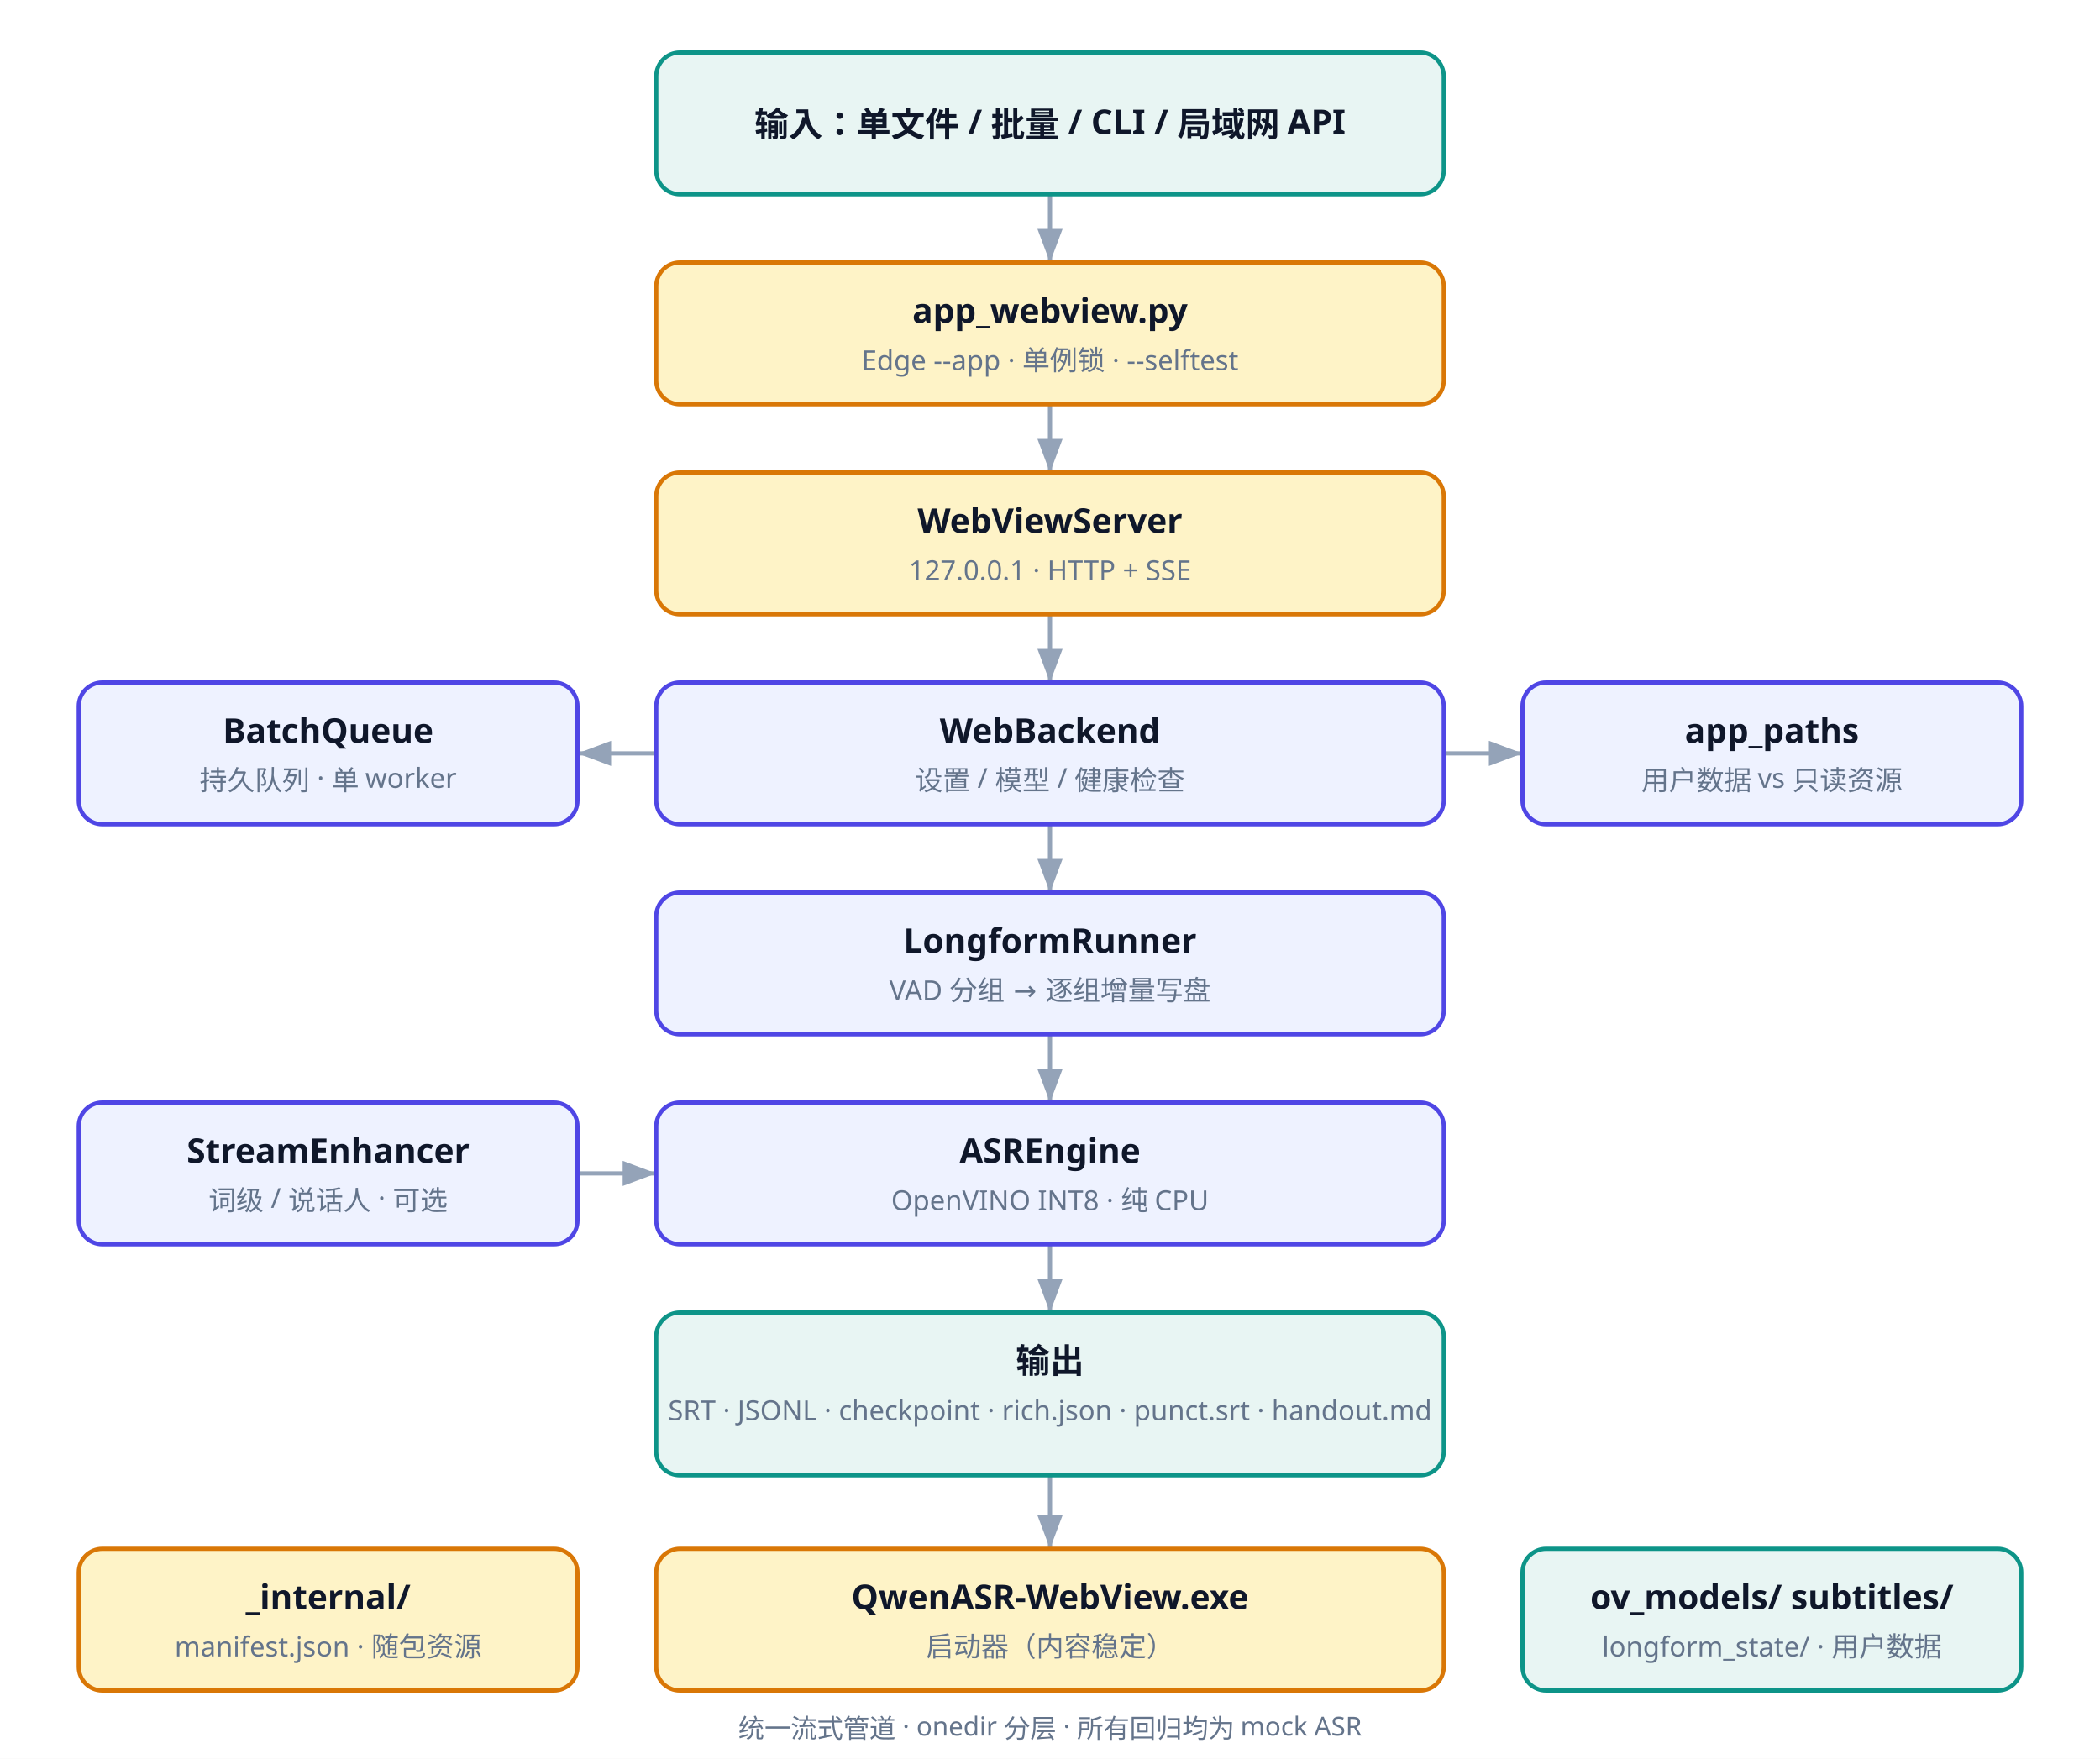
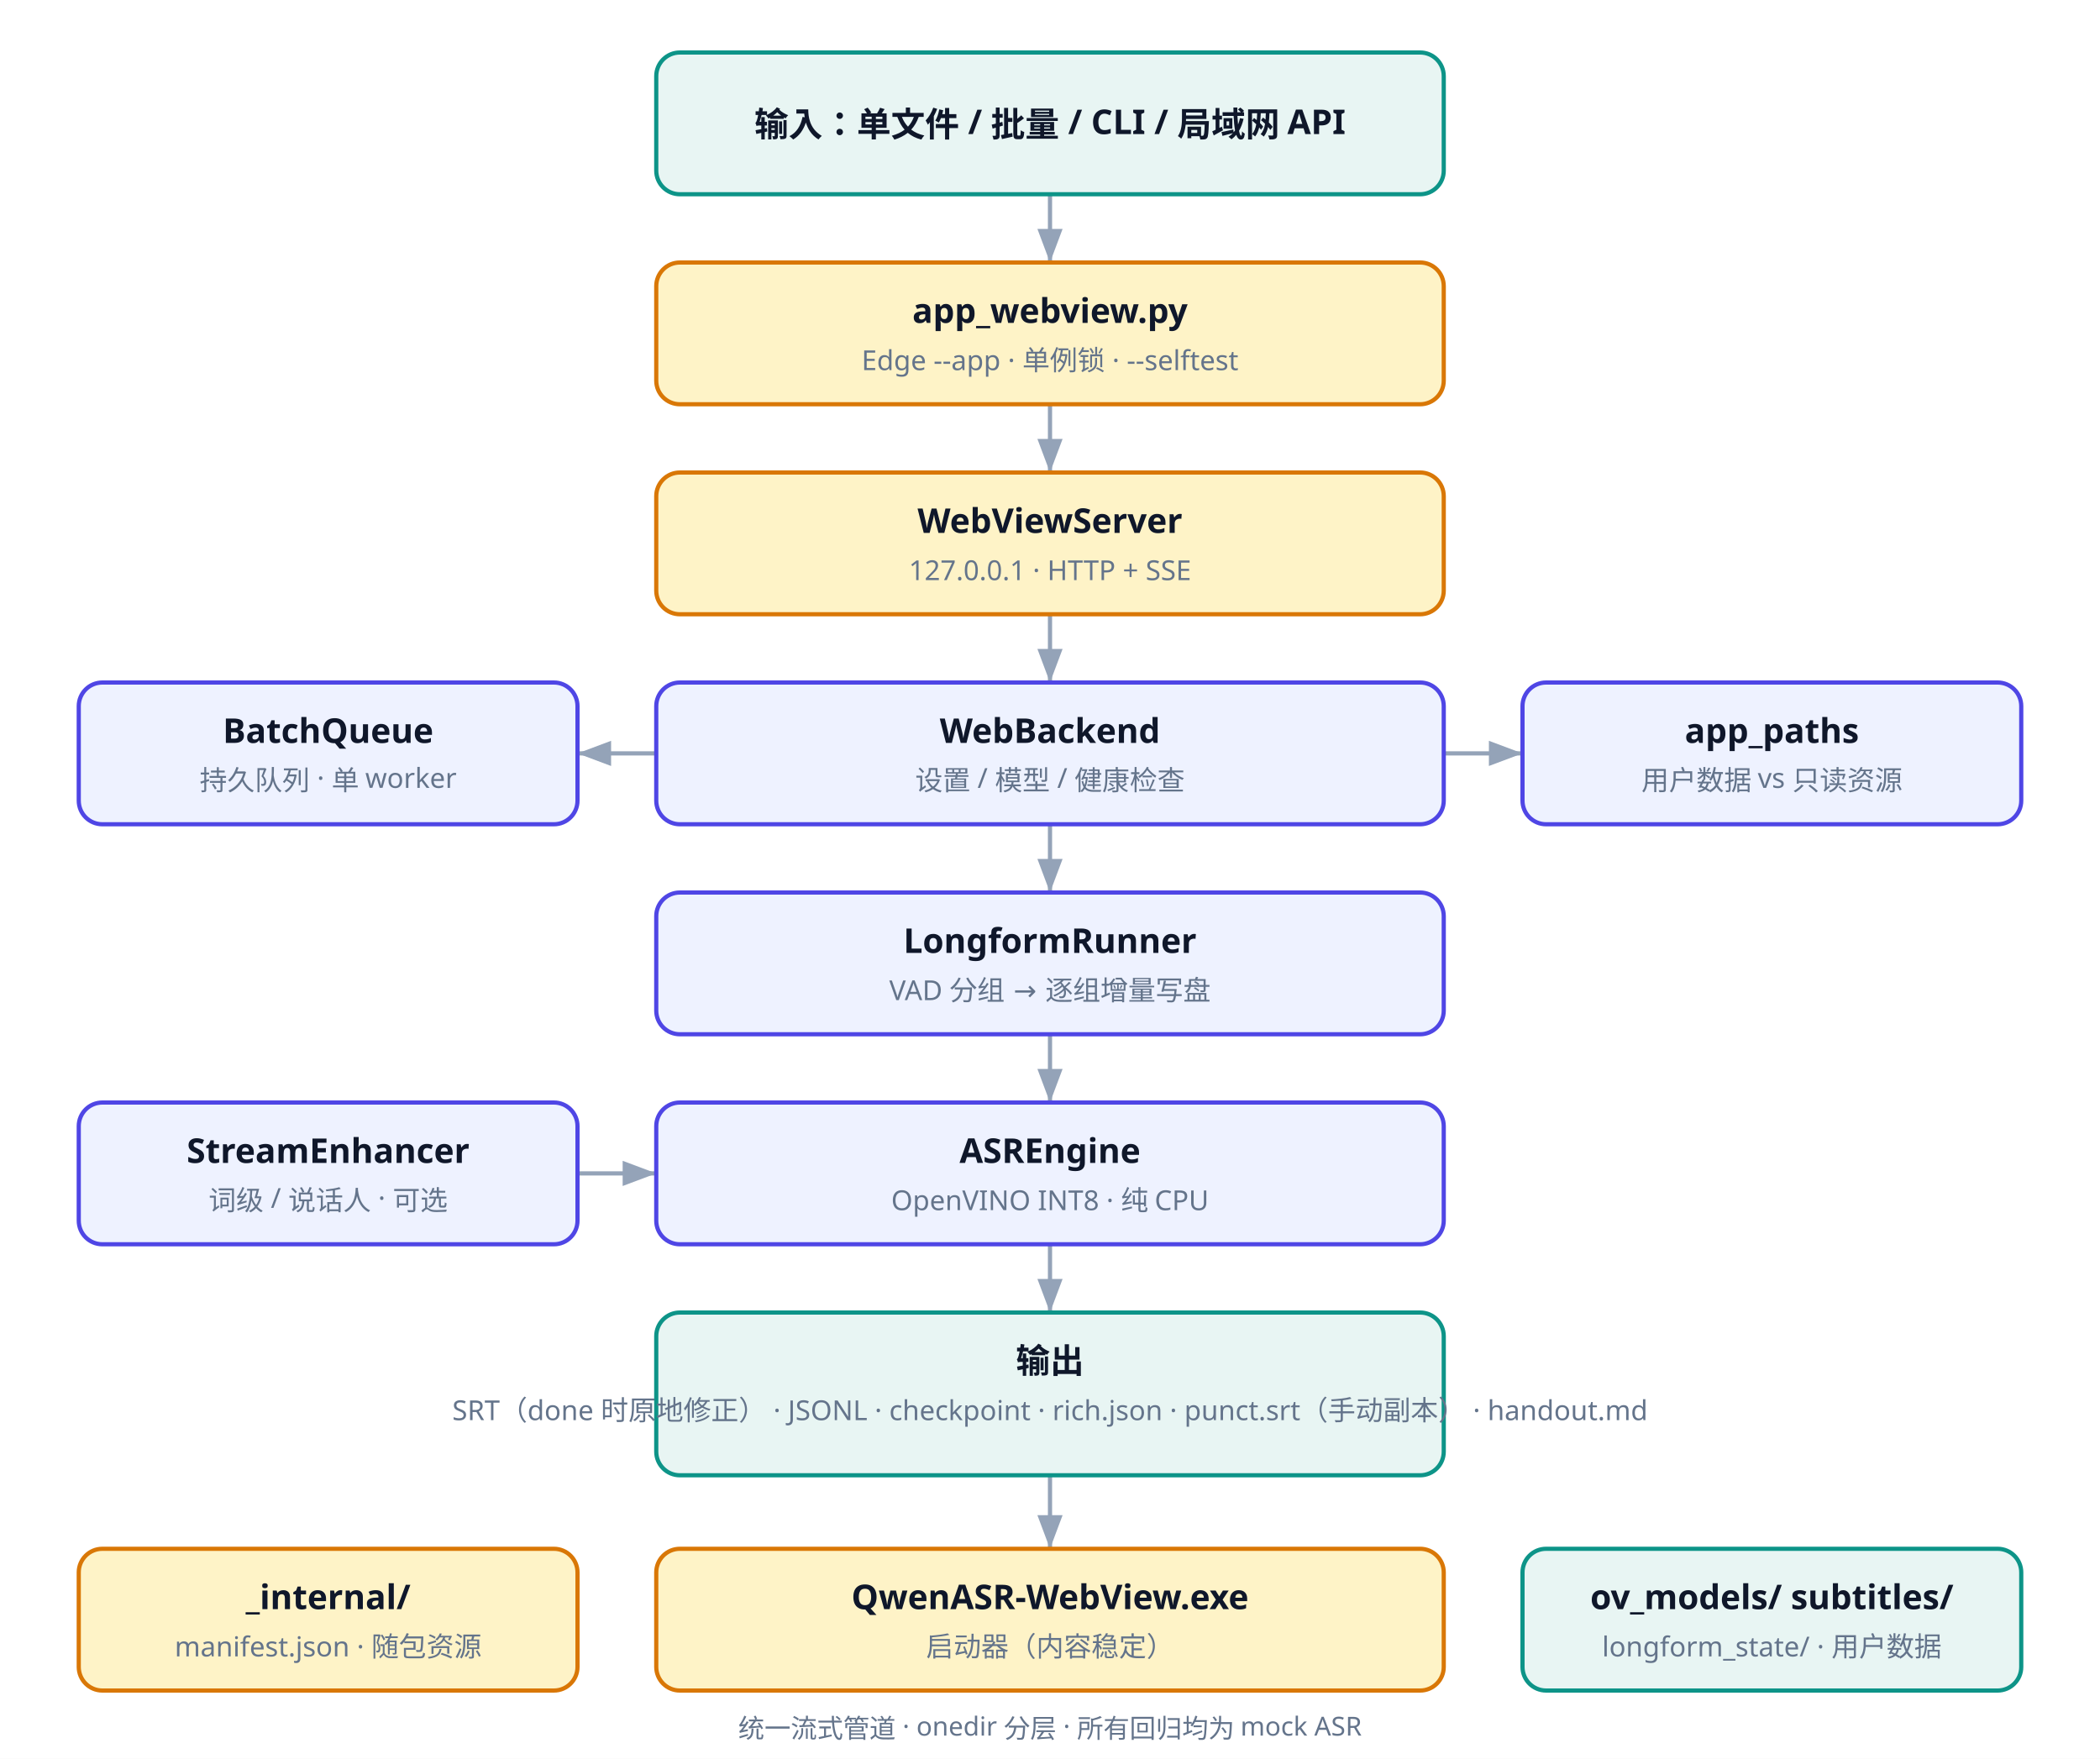
<svg xmlns="http://www.w3.org/2000/svg" viewBox="0 0 800 670" width="800" height="670" role="img" aria-label="QwenASRGUI architecture">
  <rect width="800" height="670" fill="#ffffff" />
  <defs>
    <marker id="ar" markerWidth="9" markerHeight="9" refX="8" refY="3" orient="auto">
      <path d="M0,0 L0,6 L8,3 z" fill="#94a3b8" />
    </marker>
  </defs>
  <line x1="400" y1="74" x2="400" y2="100" stroke="#94a3b8" stroke-width="1.6" marker-end="url(#ar)" />
  <line x1="400" y1="154" x2="400" y2="180" stroke="#94a3b8" stroke-width="1.6" marker-end="url(#ar)" />
  <line x1="400" y1="234" x2="400" y2="260" stroke="#94a3b8" stroke-width="1.6" marker-end="url(#ar)" />
  <line x1="250" y1="287" x2="220" y2="287" stroke="#94a3b8" stroke-width="1.6" marker-end="url(#ar)" />
  <line x1="550" y1="287" x2="580" y2="287" stroke="#94a3b8" stroke-width="1.6" marker-end="url(#ar)" />
  <line x1="400" y1="314" x2="400" y2="340" stroke="#94a3b8" stroke-width="1.6" marker-end="url(#ar)" />
  <line x1="400" y1="394" x2="400" y2="420" stroke="#94a3b8" stroke-width="1.6" marker-end="url(#ar)" />
  <line x1="220" y1="447" x2="250" y2="447" stroke="#94a3b8" stroke-width="1.6" marker-end="url(#ar)" />
  <line x1="400" y1="474" x2="400" y2="500" stroke="#94a3b8" stroke-width="1.6" marker-end="url(#ar)" />
  <line x1="400" y1="562" x2="400" y2="590" stroke="#94a3b8" stroke-width="1.6" marker-end="url(#ar)" />
  <rect x="250" y="20" width="300" height="54" rx="9" fill="#e8f5f3" stroke="#0d9488" stroke-width="1.6" />
  <text x="400.0" y="52.0" text-anchor="middle" font-family="sans-serif" font-size="13" font-weight="600" fill="#0f172a">输入：单文件 / 批量 / CLI / 局域网 API</text>
  <rect x="250" y="100" width="300" height="54" rx="9" fill="#fef3c7" stroke="#d97706" stroke-width="1.6" />
  <text x="400.0" y="123" text-anchor="middle" font-family="sans-serif" font-size="13" font-weight="600" fill="#0f172a">app_webview.py</text>
  <text x="400.0" y="141" text-anchor="middle" font-family="sans-serif" font-size="10.5" fill="#64748b">Edge --app · 单例锁 · --selftest</text>
  <rect x="250" y="180" width="300" height="54" rx="9" fill="#fef3c7" stroke="#d97706" stroke-width="1.6" />
  <text x="400.0" y="203" text-anchor="middle" font-family="sans-serif" font-size="13" font-weight="600" fill="#0f172a">WebViewServer</text>
  <text x="400.0" y="221" text-anchor="middle" font-family="sans-serif" font-size="10.5" fill="#64748b">127.0.0.1 · HTTP + SSE</text>
  <rect x="250" y="260" width="300" height="54" rx="9" fill="#eef2ff" stroke="#4f46e5" stroke-width="1.6" />
  <text x="400.0" y="283" text-anchor="middle" font-family="sans-serif" font-size="13" font-weight="600" fill="#0f172a">WebBackend</text>
  <text x="400.0" y="301" text-anchor="middle" font-family="sans-serif" font-size="10.5" fill="#64748b">设置 / 模型 / 健康检查</text>
  <rect x="30" y="260" width="190" height="54" rx="9" fill="#eef2ff" stroke="#4f46e5" stroke-width="1.6" />
  <text x="125.0" y="283" text-anchor="middle" font-family="sans-serif" font-size="13" font-weight="600" fill="#0f172a">BatchQueue</text>
  <text x="125.0" y="301" text-anchor="middle" font-family="sans-serif" font-size="10.5" fill="#64748b">持久队列 · 单 worker</text>
  <rect x="580" y="260" width="190" height="54" rx="9" fill="#eef2ff" stroke="#4f46e5" stroke-width="1.6" />
  <text x="675.0" y="283" text-anchor="middle" font-family="sans-serif" font-size="13" font-weight="600" fill="#0f172a">app_paths</text>
  <text x="675.0" y="301" text-anchor="middle" font-family="sans-serif" font-size="10.5" fill="#64748b">用户数据 vs 只读资源</text>
  <rect x="250" y="340" width="300" height="54" rx="9" fill="#eef2ff" stroke="#4f46e5" stroke-width="1.6" />
  <text x="400.0" y="363" text-anchor="middle" font-family="sans-serif" font-size="13" font-weight="600" fill="#0f172a">LongformRunner</text>
  <text x="400.0" y="381" text-anchor="middle" font-family="sans-serif" font-size="10.5" fill="#64748b">VAD 分组 → 逐组增量写盘</text>
  <rect x="250" y="420" width="300" height="54" rx="9" fill="#eef2ff" stroke="#4f46e5" stroke-width="1.6" />
  <text x="400.0" y="443" text-anchor="middle" font-family="sans-serif" font-size="13" font-weight="600" fill="#0f172a">ASREngine</text>
  <text x="400.0" y="461" text-anchor="middle" font-family="sans-serif" font-size="10.5" fill="#64748b">OpenVINO INT8 · 纯 CPU</text>
  <rect x="30" y="420" width="190" height="54" rx="9" fill="#eef2ff" stroke="#4f46e5" stroke-width="1.6" />
  <text x="125.0" y="443" text-anchor="middle" font-family="sans-serif" font-size="13" font-weight="600" fill="#0f172a">StreamEnhancer</text>
  <text x="125.0" y="461" text-anchor="middle" font-family="sans-serif" font-size="10.5" fill="#64748b">词级 / 说话人 · 可选</text>
  <rect x="250" y="500" width="300" height="62" rx="9" fill="#e8f5f3" stroke="#0d9488" stroke-width="1.6" />
  <text x="400.0" y="523" text-anchor="middle" font-family="sans-serif" font-size="13" font-weight="600" fill="#0f172a">输出</text>
-   <text x="400.0" y="541" text-anchor="middle" font-family="sans-serif" font-size="10.5" fill="#64748b">SRT · JSONL · checkpoint · rich.json · punct.srt · handout.md</text>
+   <text x="400.0" y="541" text-anchor="middle" font-family="sans-serif" font-size="10.5" fill="#64748b">SRT（done 时原地修正） · JSONL · checkpoint · rich.json · punct.srt（手动副本） · handout.md</text>
  <rect x="250" y="590" width="300" height="54" rx="9" fill="#fef3c7" stroke="#d97706" stroke-width="1.6" />
  <text x="400.0" y="613" text-anchor="middle" font-family="sans-serif" font-size="13" font-weight="600" fill="#0f172a">QwenASR-WebView.exe</text>
  <text x="400.0" y="631" text-anchor="middle" font-family="sans-serif" font-size="10.5" fill="#64748b">启动器（内容稳定）</text>
  <rect x="30" y="590" width="190" height="54" rx="9" fill="#fef3c7" stroke="#d97706" stroke-width="1.6" />
  <text x="125.0" y="613" text-anchor="middle" font-family="sans-serif" font-size="13" font-weight="600" fill="#0f172a">_internal/</text>
  <text x="125.0" y="631" text-anchor="middle" font-family="sans-serif" font-size="10.5" fill="#64748b">manifest.json · 随包资源</text>
  <rect x="580" y="590" width="190" height="54" rx="9" fill="#e8f5f3" stroke="#0d9488" stroke-width="1.6" />
  <text x="675.0" y="613" text-anchor="middle" font-family="sans-serif" font-size="13" font-weight="600" fill="#0f172a">ov_models/ subtitles/</text>
  <text x="675.0" y="631" text-anchor="middle" font-family="sans-serif" font-size="10.5" fill="#64748b">longform_state/ · 用户数据</text>
  <text x="400" y="662" text-anchor="middle" font-family="sans-serif" font-size="10" fill="#64748b">统一流式管道 · onedir 分层 · 所有回归均为 mock ASR</text>
</svg>
